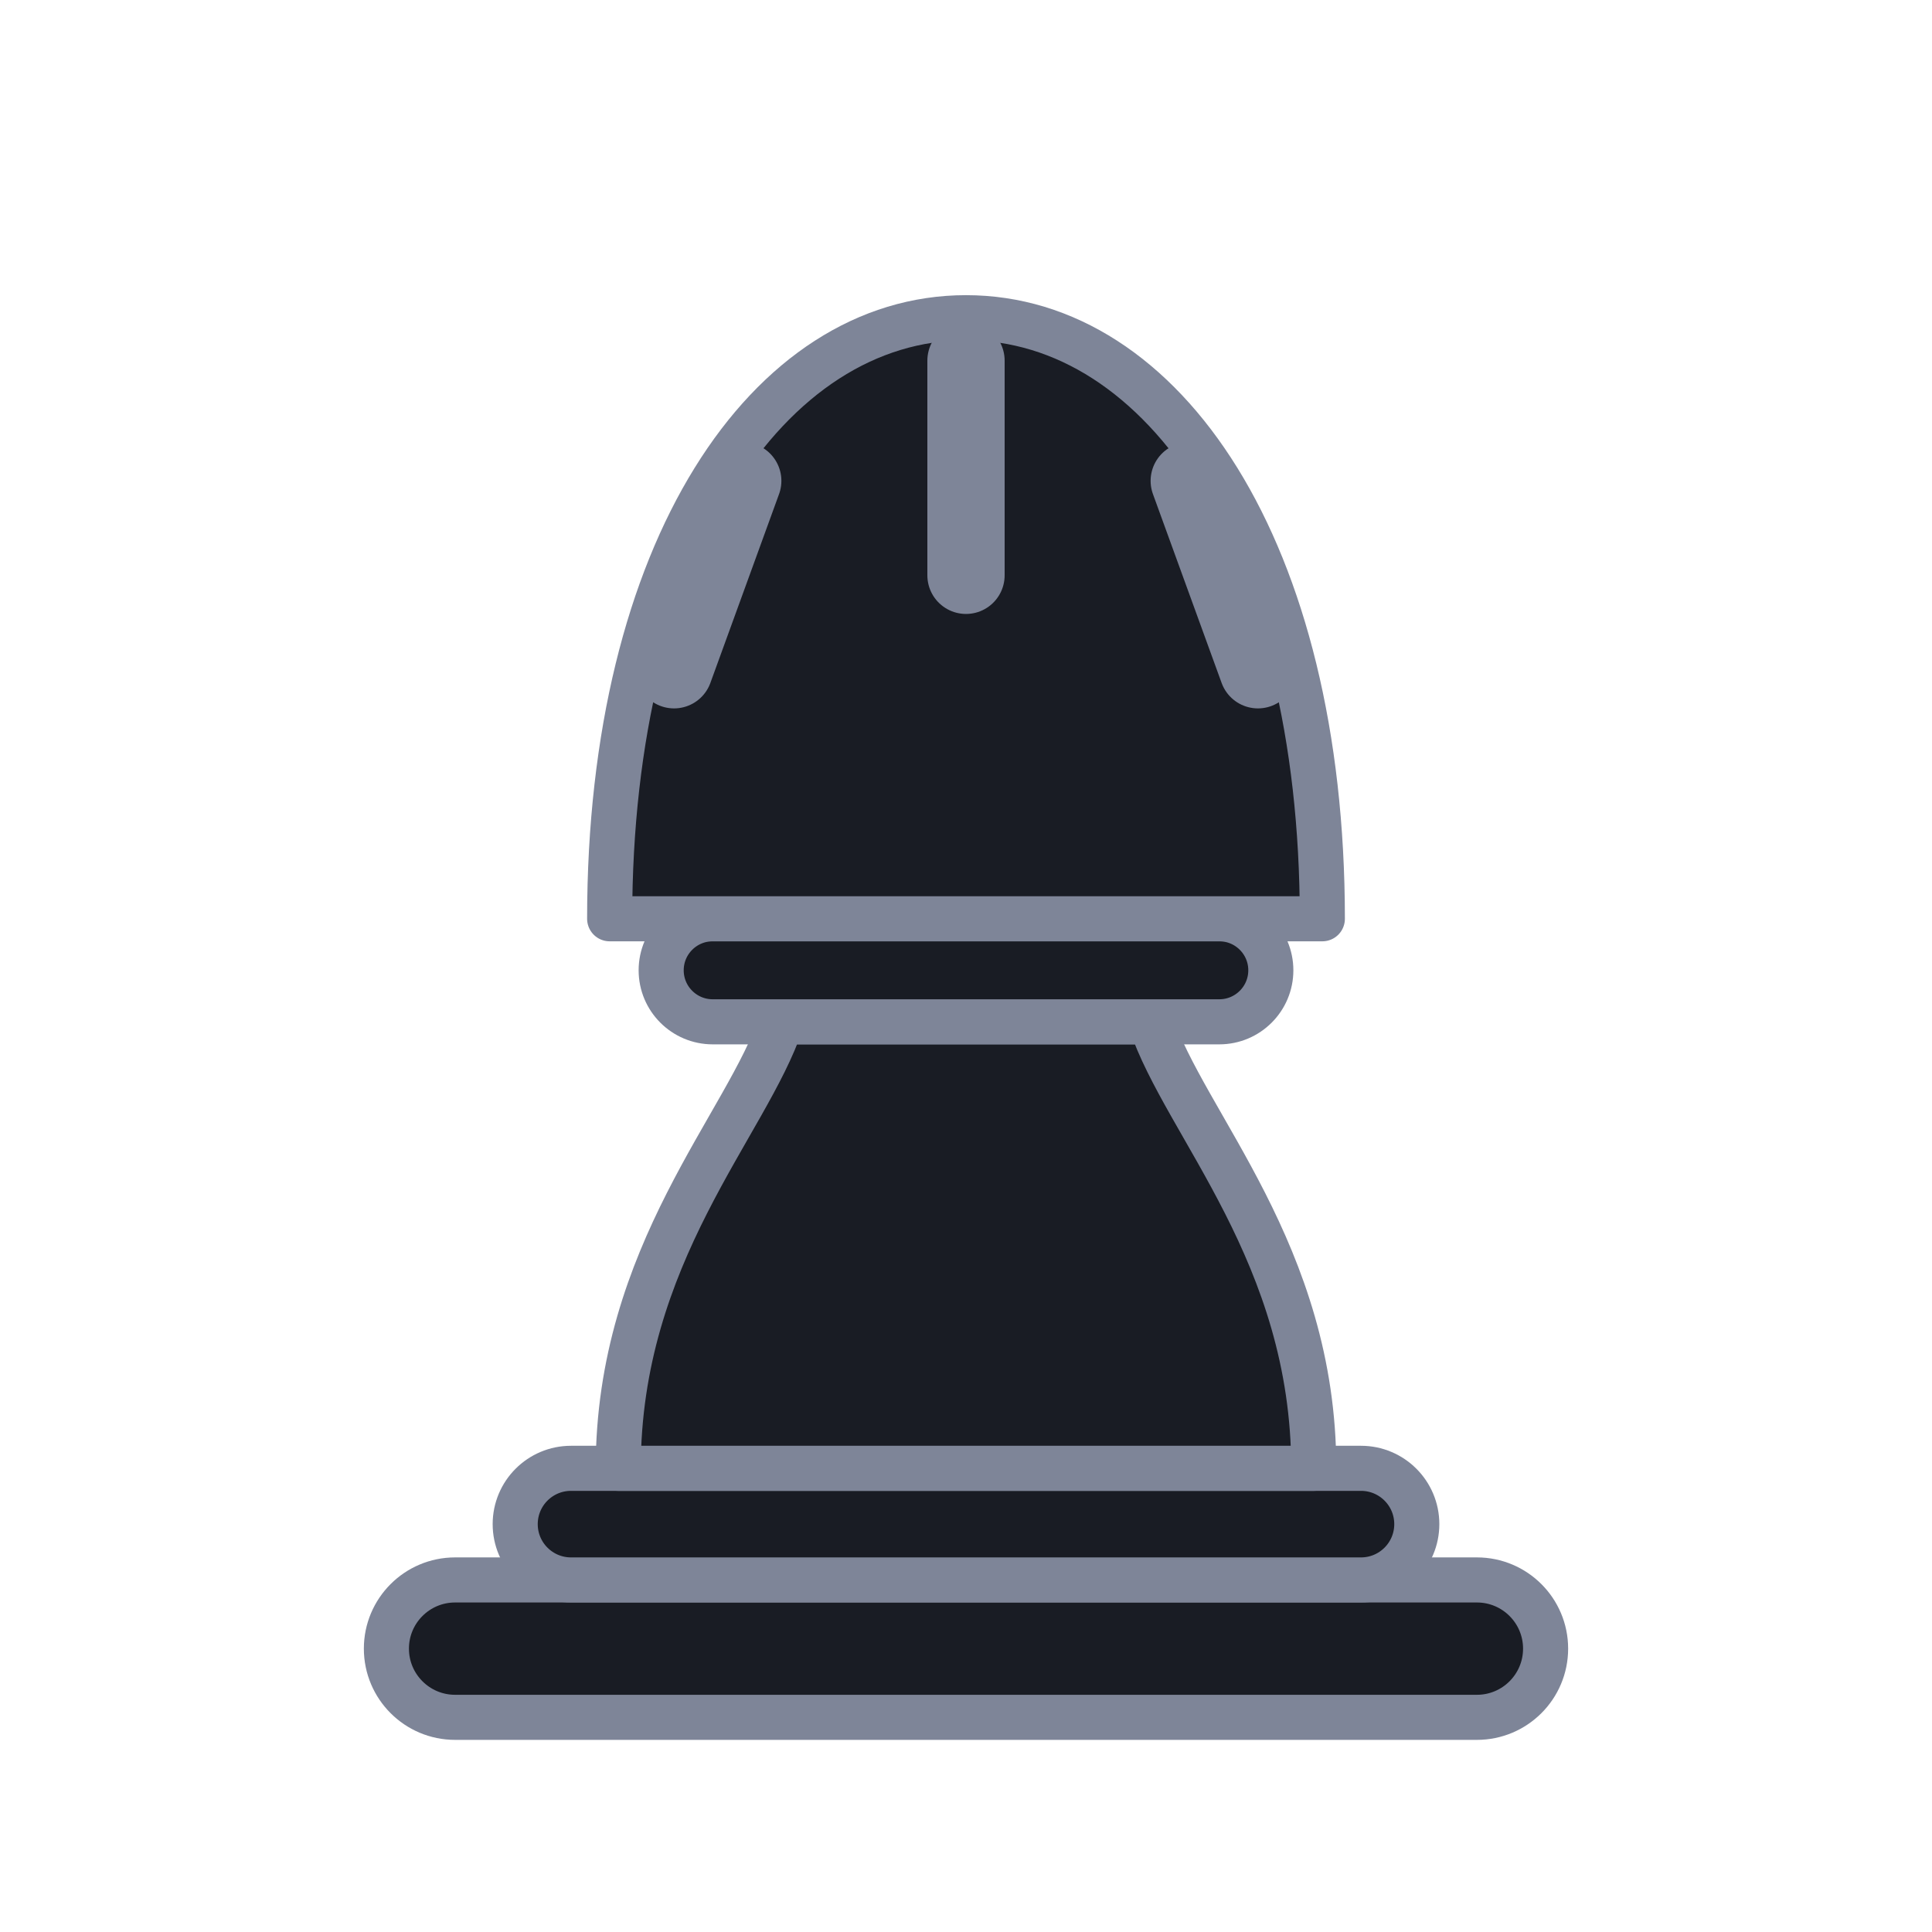
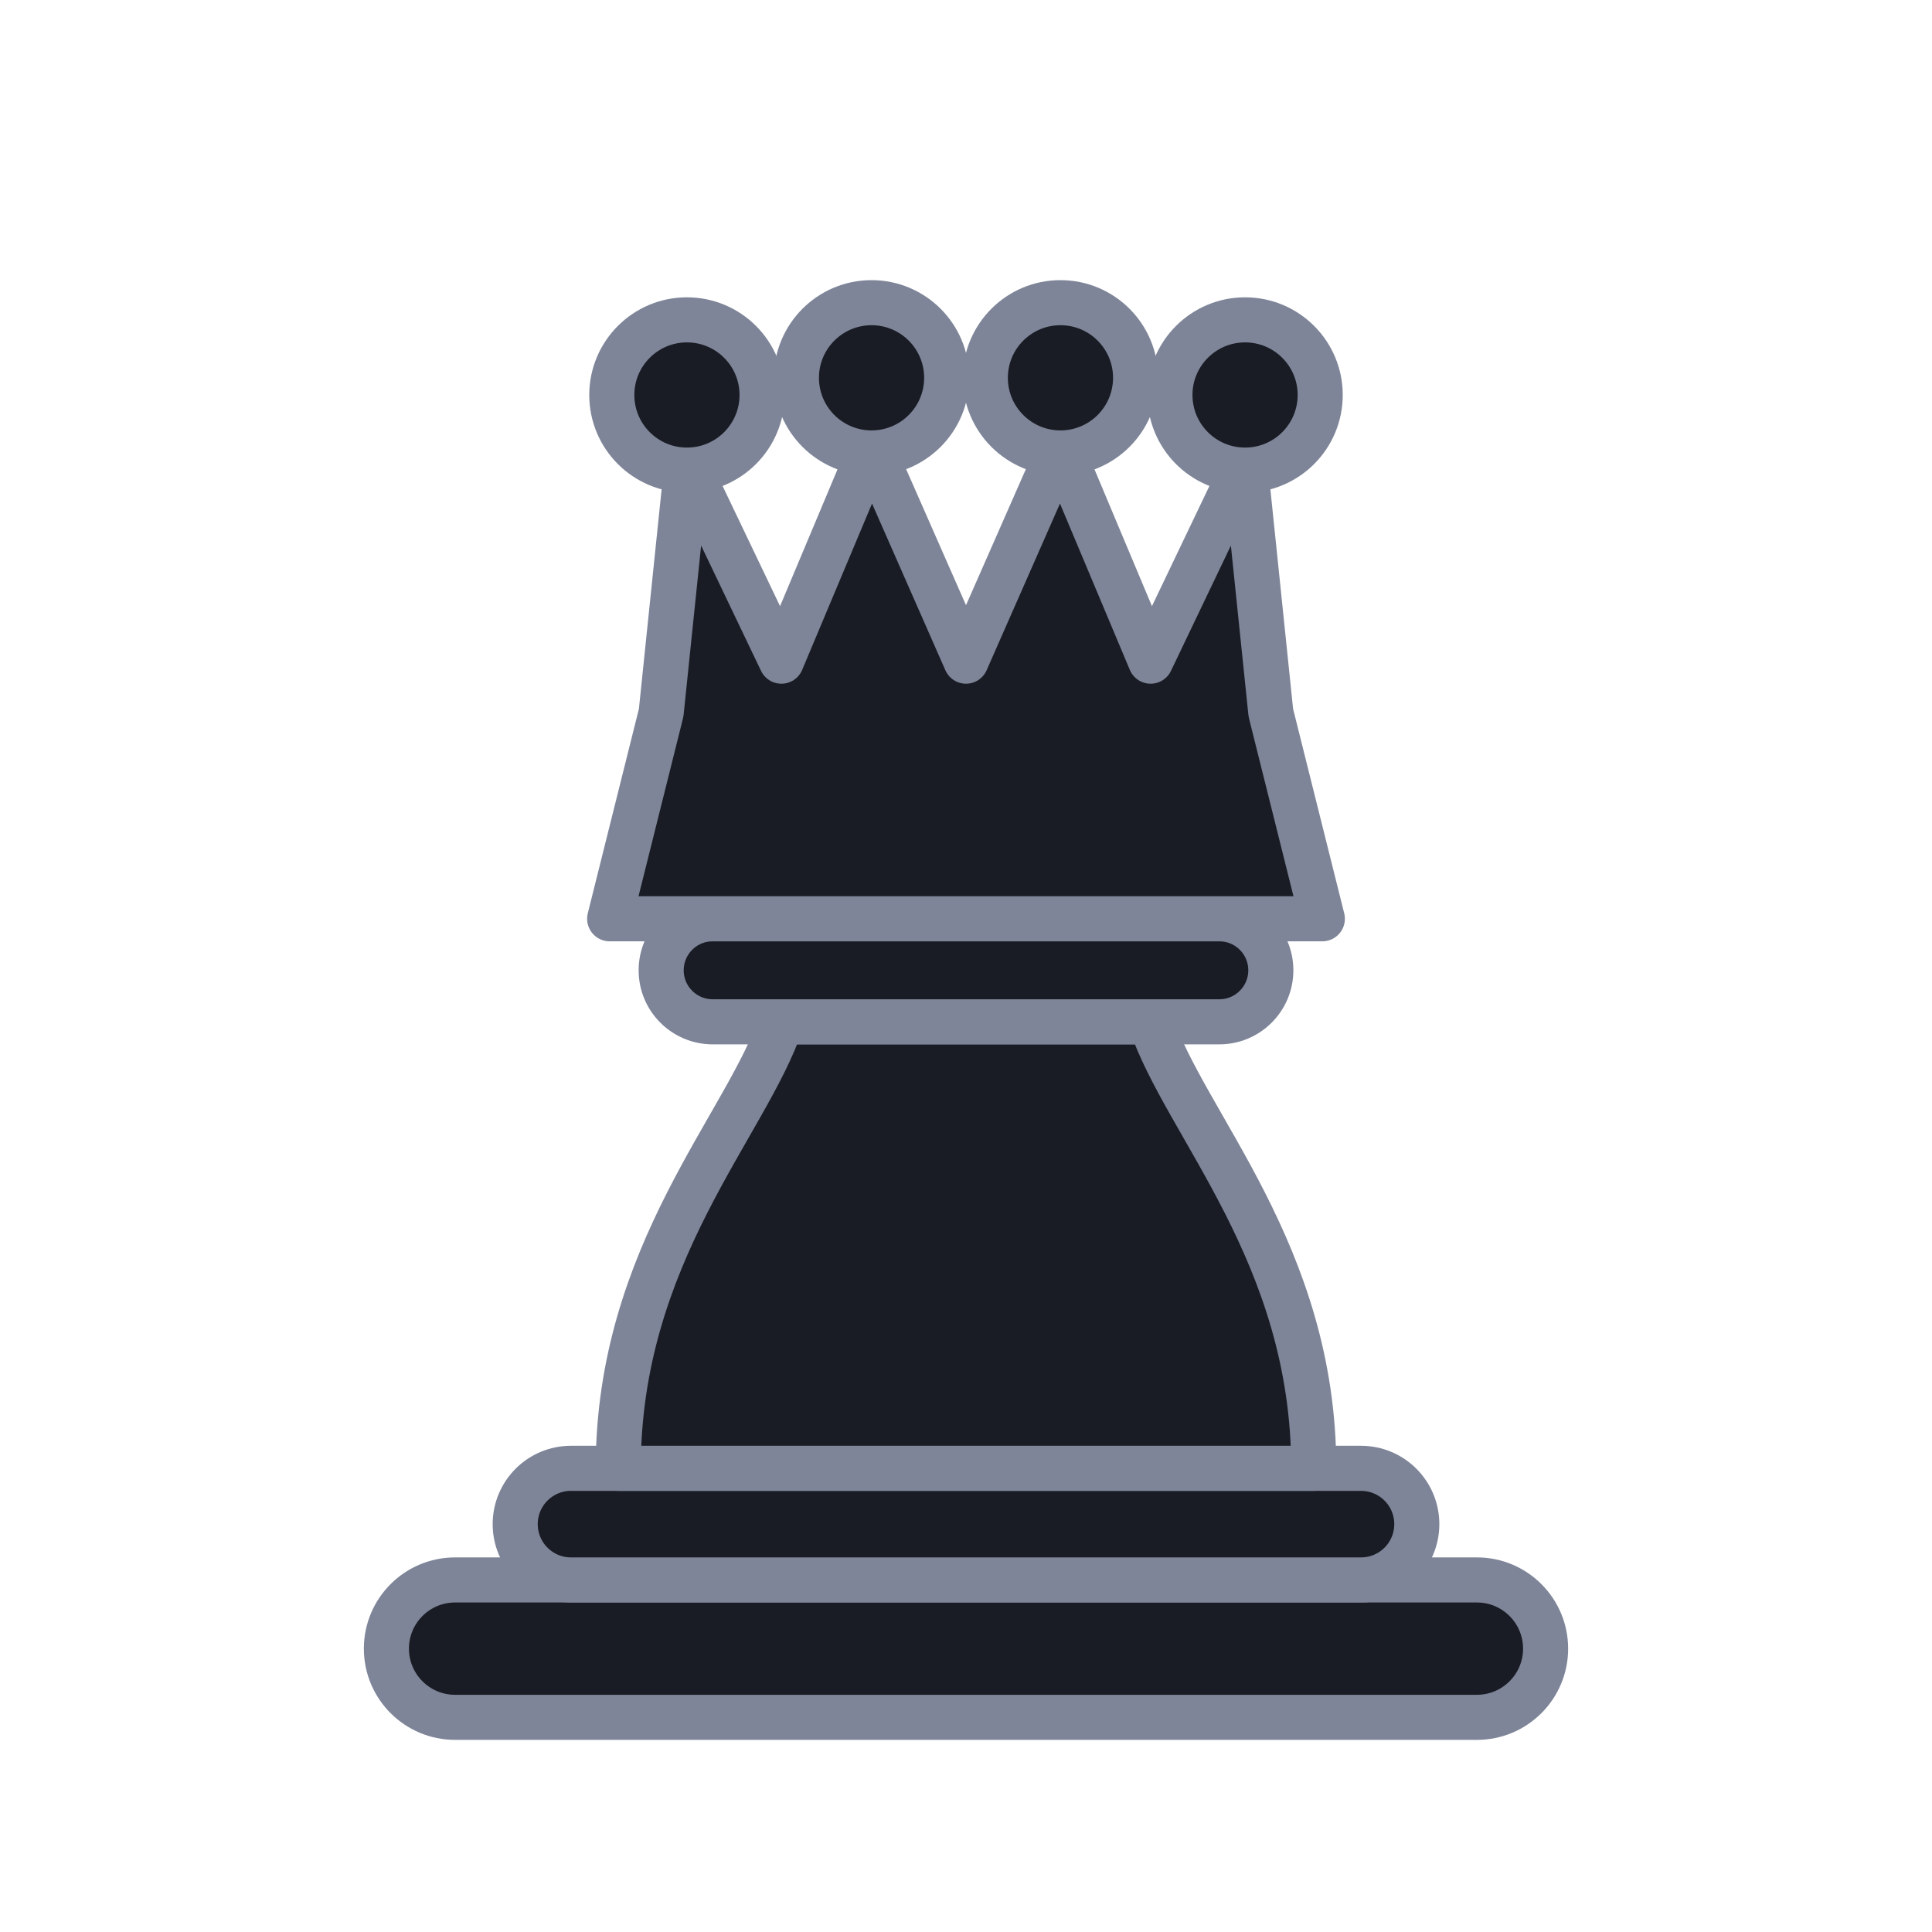
<svg xmlns="http://www.w3.org/2000/svg" viewBox="0 0 45 45" width="45" height="45">
  <style>.s{fill:#191C24;stroke:#7E8598;stroke-width:1.05;stroke-linejoin:round;stroke-linecap:round}.c{fill:none;stroke:#7E8598;stroke-linecap:round;stroke-linejoin:round}.d{fill:#7E8598}</style>
  <rect class="s" x="9" y="36.8" width="27" height="3.2" rx="1.6" />
  <rect class="s" x="12" y="34.2" width="21" height="2.6" rx="1.3" />
  <path class="s" d="M14.4 34.2C14.4 29.2 17.4 26.2 18.2 23.8L26.8 23.8C27.6 26.2 30.6 29.2 30.6 34.2Z" />
  <rect class="s" x="15.4" y="21.4" width="14.2" height="2.4" rx="1.2" />
-   <path class="s" d="M14.2 21.4C14.2 12.8 17.9 7.4 22.5 7.4C27.1 7.4 30.8 12.8 30.8 21.4Z" />
-   <path class="c" stroke-width="1.8" d="M22.5 8.4L22.5 13.4" />
-   <path class="c" stroke-width="1.8" d="M17.3 11.2L15.7 15.6" />
-   <path class="c" stroke-width="1.8" d="M27.7 11.2L29.3 15.6" />
+   <path class="s" d="M14.2 21.4L15.4 16.6L16.0 10.8L18.2 15.4L20.3 10.4L22.5 15.4L24.7 10.4L26.8 15.4L29.0 10.8L29.6 16.6L30.8 21.4Z" />
+   <circle class="s" cx="16.0" cy="9.2" r="1.75" />
+   <circle class="s" cx="20.3" cy="8.8" r="1.75" />
+   <circle class="s" cx="24.7" cy="8.8" r="1.75" />
+   <circle class="s" cx="29.0" cy="9.2" r="1.75" />
</svg>
